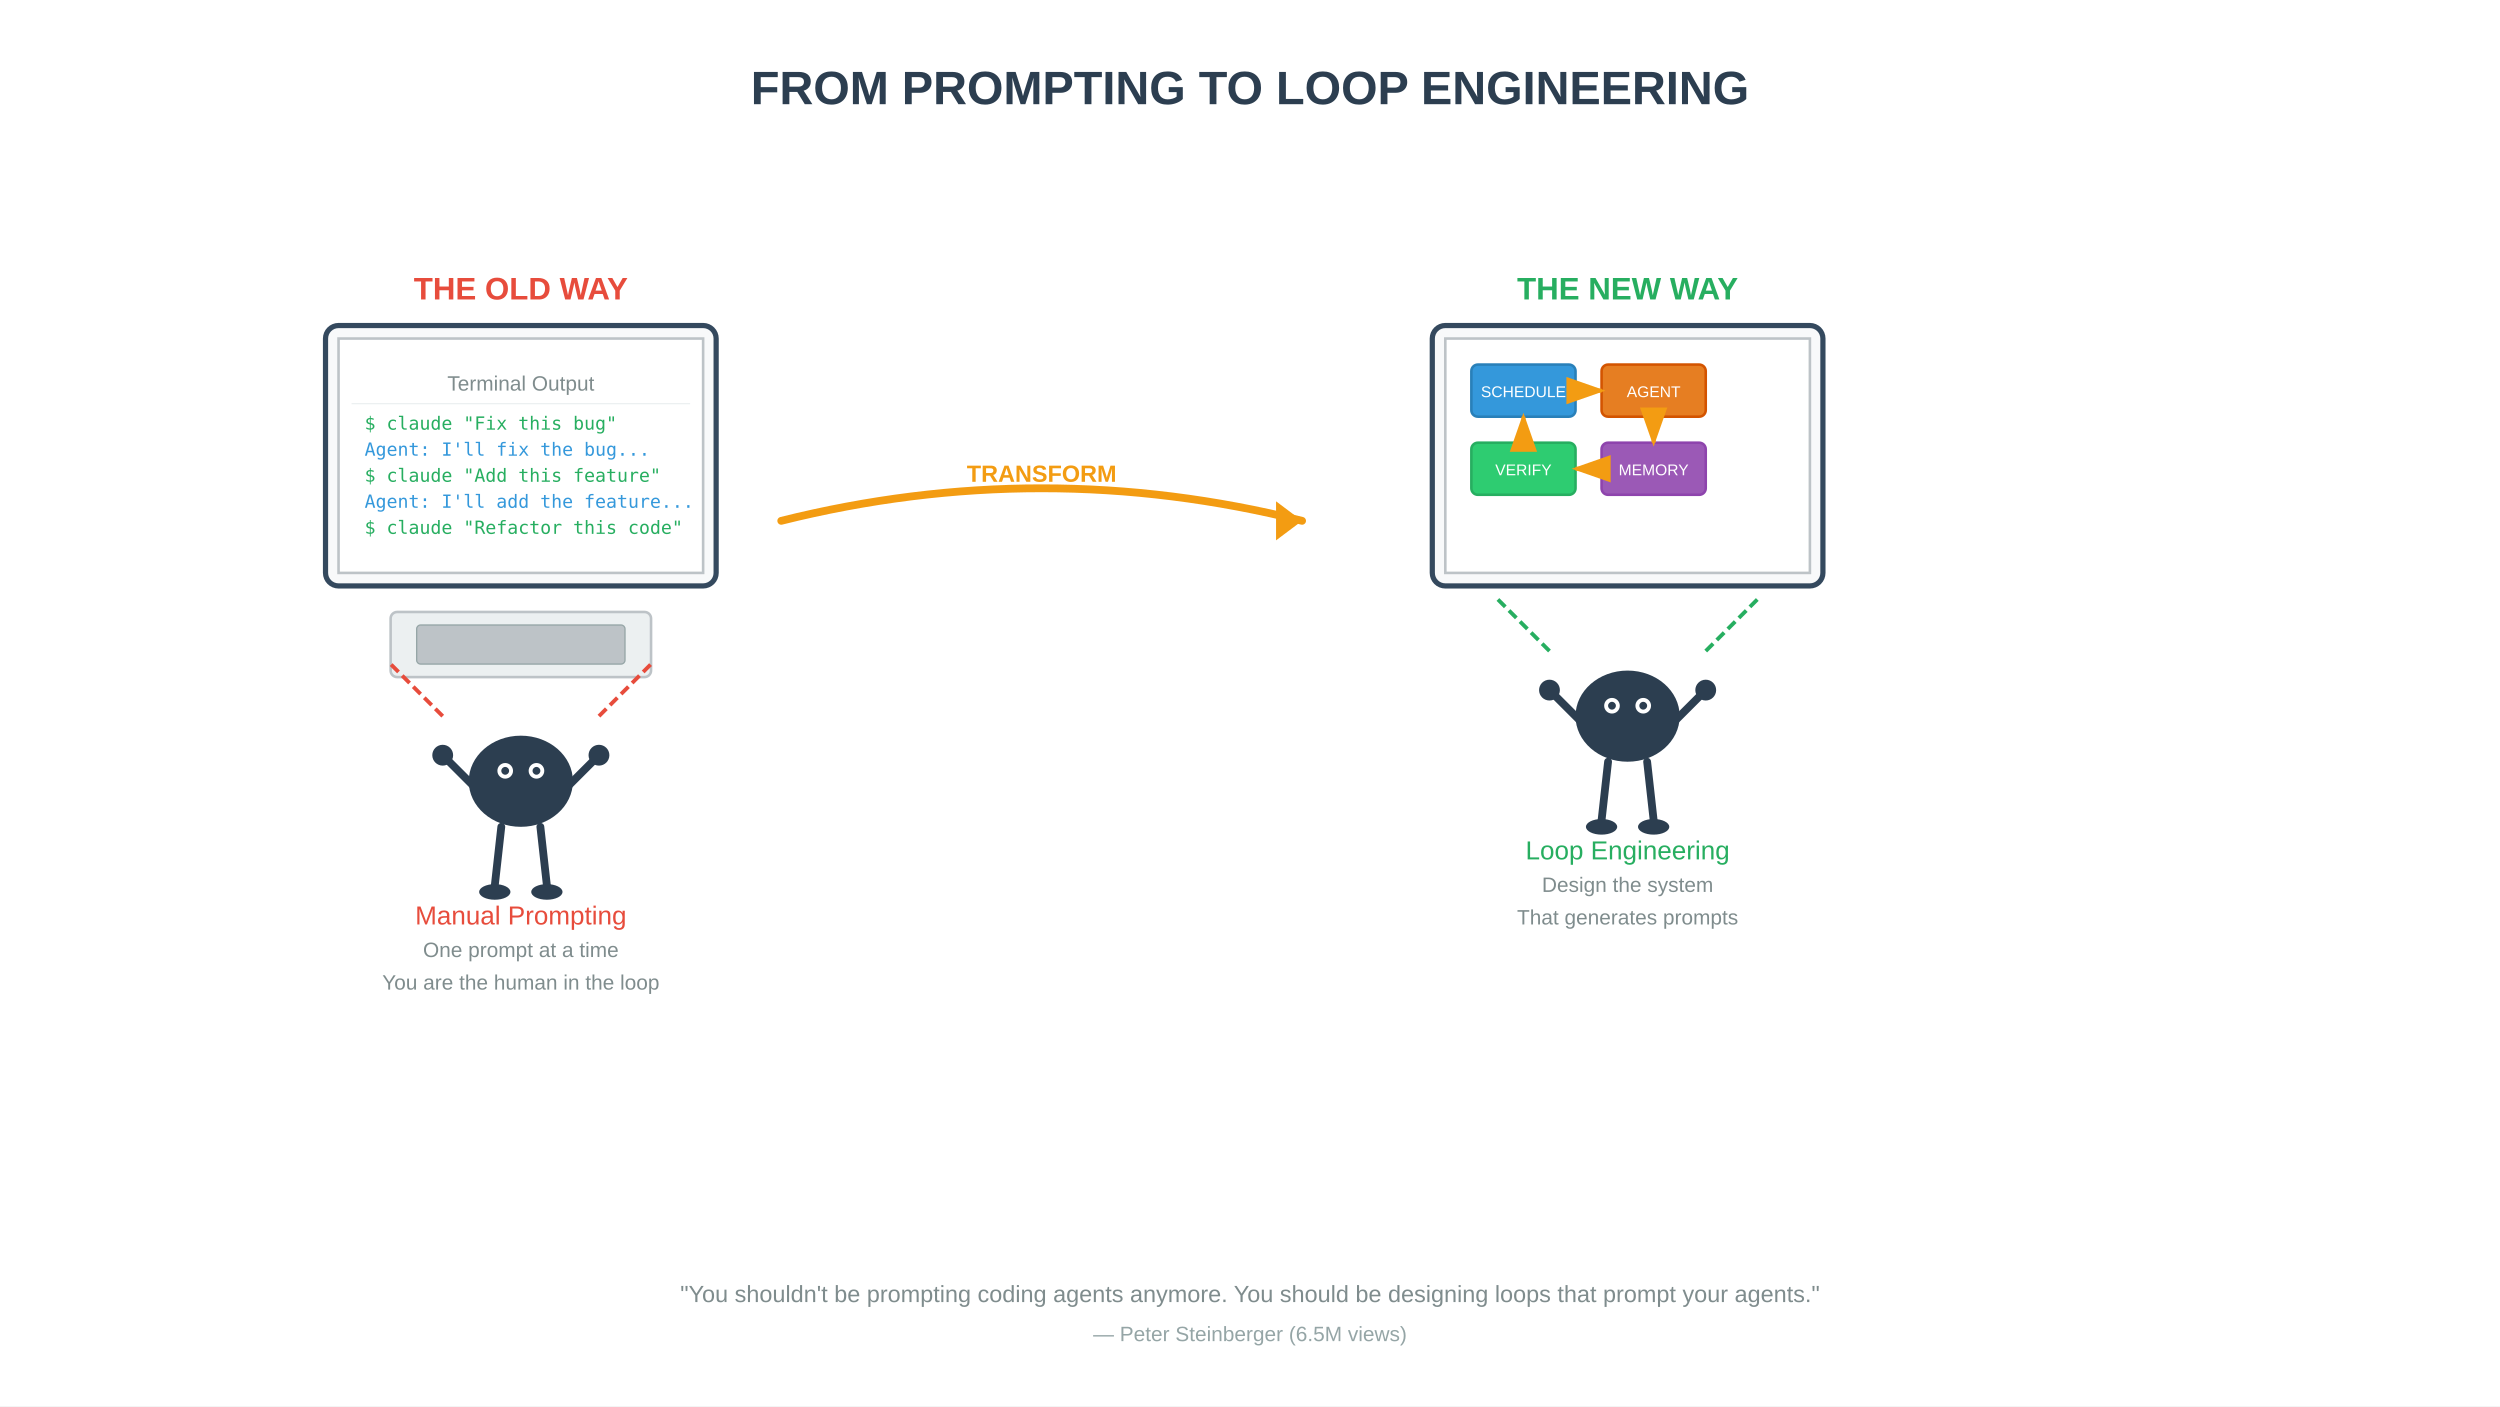
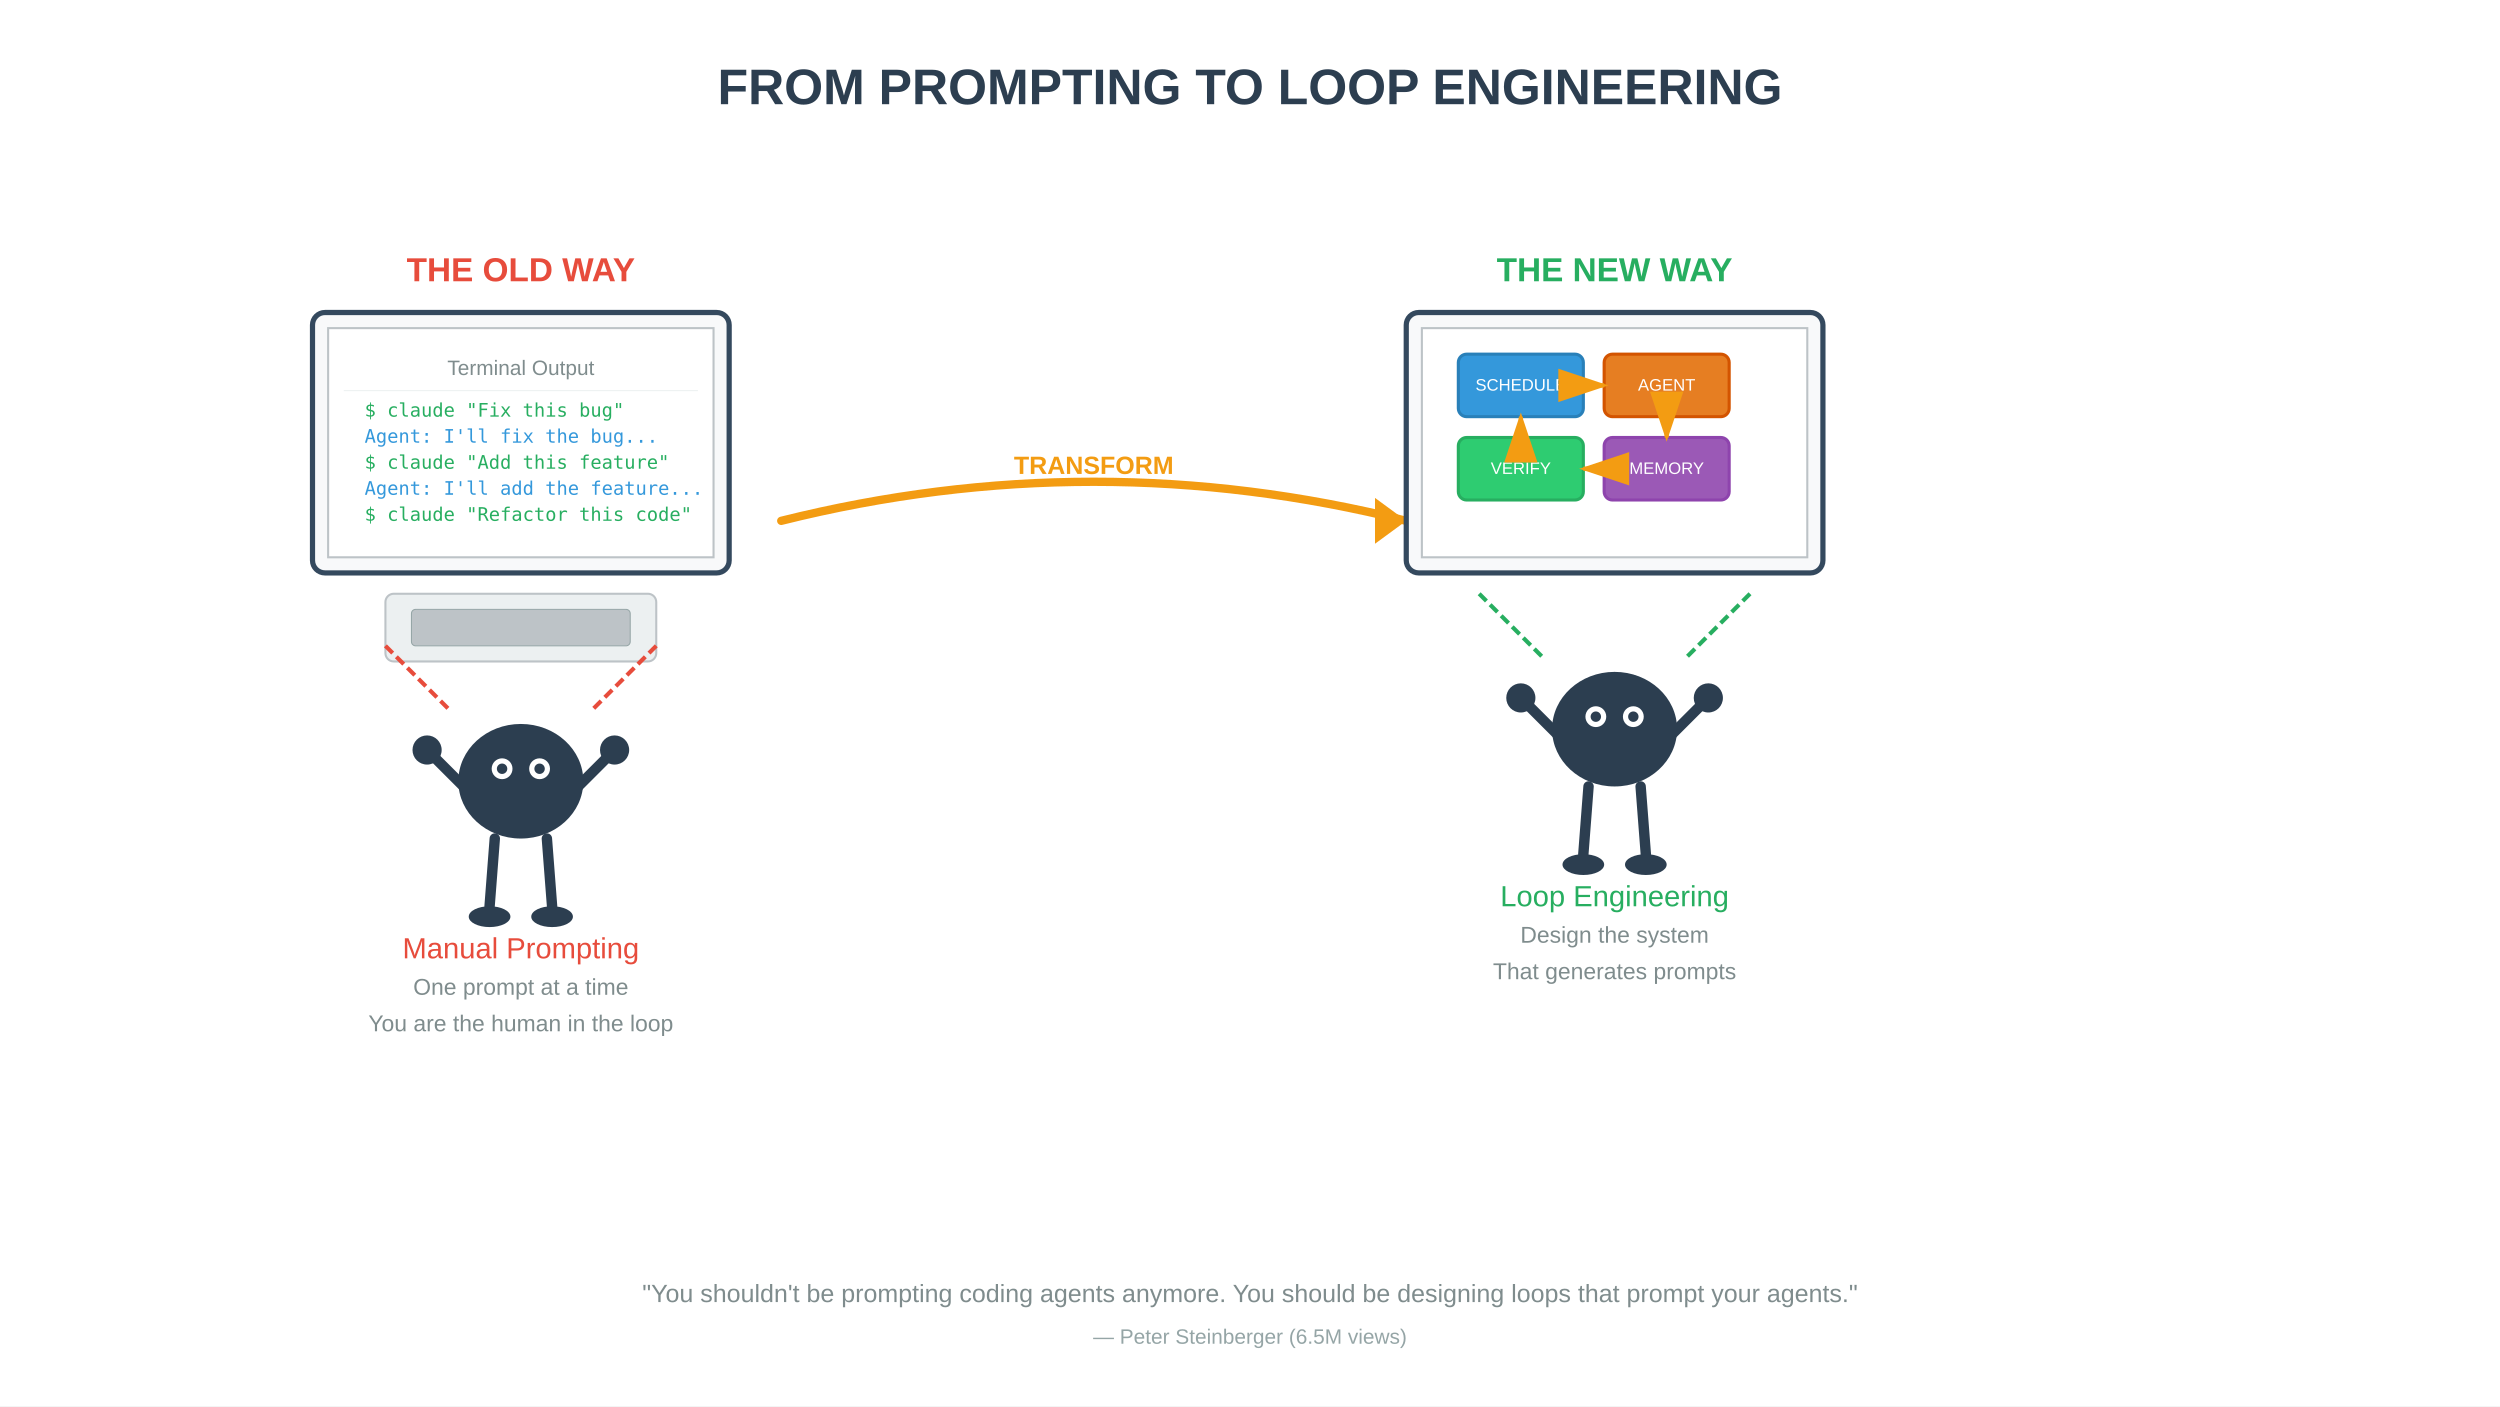
- <svg xmlns="http://www.w3.org/2000/svg" viewBox="0 0 1920 1080">
+ <svg xmlns="http://www.w3.org/2000/svg" viewBox="0 0 2400 1350">
  <rect width="100%" height="100%" fill="white" />
-   <text x="960" y="80" text-anchor="middle" font-family="Arial, sans-serif" font-size="36" font-weight="bold" fill="#2c3e50">FROM PROMPTING TO LOOP ENGINEERING</text>
-   <g transform="translate(200, 250)">
-     <text x="200" y="-20" text-anchor="middle" font-family="Arial, sans-serif" font-size="24" font-weight="bold" fill="#e74c3c">THE OLD WAY</text>
-     <rect x="50" y="0" width="300" height="200" fill="#f8f9fa" stroke="#34495e" stroke-width="4" rx="10" />
-     <rect x="60" y="10" width="280" height="180" fill="white" stroke="#bdc3c7" stroke-width="2" />
-     <text x="200" y="50" text-anchor="middle" font-family="Arial, sans-serif" font-size="16" fill="#7f8c8d">Terminal Output</text>
-     <line x1="70" y1="60" x2="330" y2="60" stroke="#ecf0f1" stroke-width="1" />
-     <text x="80" y="80" font-family="monospace" font-size="14" fill="#27ae60">$ claude "Fix this bug"</text>
-     <text x="80" y="100" font-family="monospace" font-size="14" fill="#3498db">Agent: I'll fix the bug...</text>
-     <text x="80" y="120" font-family="monospace" font-size="14" fill="#27ae60">$ claude "Add this feature"</text>
-     <text x="80" y="140" font-family="monospace" font-size="14" fill="#3498db">Agent: I'll add the feature...</text>
-     <text x="80" y="160" font-family="monospace" font-size="14" fill="#27ae60">$ claude "Refactor this code"</text>
-     <rect x="100" y="220" width="200" height="50" fill="#ecf0f1" stroke="#bdc3c7" stroke-width="2" rx="5" />
-     <rect x="120" y="230" width="160" height="30" fill="#bdc3c7" stroke="#95a5a6" stroke-width="1" rx="3" />
-     <g transform="translate(200, 350)">
-       <ellipse cx="0" cy="0" rx="40" ry="35" fill="#2c3e50" />
-       <circle cx="-12" cy="-8" r="6" fill="white" />
-       <circle cx="12" cy="-8" r="6" fill="white" />
-       <circle cx="-12" cy="-8" r="3" fill="#2c3e50" />
-       <circle cx="12" cy="-8" r="3" fill="#2c3e50" />
-       <line x1="-30" y1="10" x2="-60" y2="-20" stroke="#2c3e50" stroke-width="6" stroke-linecap="round" />
-       <line x1="30" y1="10" x2="60" y2="-20" stroke="#2c3e50" stroke-width="6" stroke-linecap="round" />
-       <circle cx="-60" cy="-20" r="8" fill="#2c3e50" />
-       <circle cx="60" cy="-20" r="8" fill="#2c3e50" />
-       <line x1="-15" y1="35" x2="-20" y2="80" stroke="#2c3e50" stroke-width="6" stroke-linecap="round" />
-       <line x1="15" y1="35" x2="20" y2="80" stroke="#2c3e50" stroke-width="6" stroke-linecap="round" />
-       <ellipse cx="-20" cy="85" rx="12" ry="6" fill="#2c3e50" />
-       <ellipse cx="20" cy="85" rx="12" ry="6" fill="#2c3e50" />
+   <text x="1200" y="100" text-anchor="middle" font-family="Arial, sans-serif" font-size="48" font-weight="bold" fill="#2c3e50">FROM PROMPTING TO LOOP ENGINEERING</text>
+   <g transform="translate(250, 300)">
+     <text x="250" y="-30" text-anchor="middle" font-family="Arial, sans-serif" font-size="32" font-weight="bold" fill="#e74c3c">THE OLD WAY</text>
+     <rect x="50" y="0" width="400" height="250" fill="#f8f9fa" stroke="#34495e" stroke-width="5" rx="12" />
+     <rect x="65" y="15" width="370" height="220" fill="white" stroke="#bdc3c7" stroke-width="2" />
+     <text x="250" y="60" text-anchor="middle" font-family="Arial, sans-serif" font-size="20" fill="#7f8c8d">Terminal Output</text>
+     <line x1="80" y1="75" x2="420" y2="75" stroke="#ecf0f1" stroke-width="1" />
+     <text x="100" y="100" font-family="monospace" font-size="18" fill="#27ae60">$ claude "Fix this bug"</text>
+     <text x="100" y="125" font-family="monospace" font-size="18" fill="#3498db">Agent: I'll fix the bug...</text>
+     <text x="100" y="150" font-family="monospace" font-size="18" fill="#27ae60">$ claude "Add this feature"</text>
+     <text x="100" y="175" font-family="monospace" font-size="18" fill="#3498db">Agent: I'll add the feature...</text>
+     <text x="100" y="200" font-family="monospace" font-size="18" fill="#27ae60">$ claude "Refactor this code"</text>
+     <rect x="120" y="270" width="260" height="65" fill="#ecf0f1" stroke="#bdc3c7" stroke-width="2" rx="8" />
+     <rect x="145" y="285" width="210" height="35" fill="#bdc3c7" stroke="#95a5a6" stroke-width="1" rx="4" />
+     <g transform="translate(250, 450)">
+       <ellipse cx="0" cy="0" rx="60" ry="55" fill="#2c3e50" />
+       <circle cx="-18" cy="-12" r="10" fill="white" />
+       <circle cx="18" cy="-12" r="10" fill="white" />
+       <circle cx="-18" cy="-12" r="5" fill="#2c3e50" />
+       <circle cx="18" cy="-12" r="5" fill="#2c3e50" />
+       <line x1="-45" y1="15" x2="-90" y2="-30" stroke="#2c3e50" stroke-width="10" stroke-linecap="round" />
+       <line x1="45" y1="15" x2="90" y2="-30" stroke="#2c3e50" stroke-width="10" stroke-linecap="round" />
+       <circle cx="-90" cy="-30" r="14" fill="#2c3e50" />
+       <circle cx="90" cy="-30" r="14" fill="#2c3e50" />
+       <line x1="-25" y1="55" x2="-30" y2="120" stroke="#2c3e50" stroke-width="10" stroke-linecap="round" />
+       <line x1="25" y1="55" x2="30" y2="120" stroke="#2c3e50" stroke-width="10" stroke-linecap="round" />
+       <ellipse cx="-30" cy="130" rx="20" ry="10" fill="#2c3e50" />
+       <ellipse cx="30" cy="130" rx="20" ry="10" fill="#2c3e50" />
    </g>
-     <line x1="140" y1="300" x2="100" y2="260" stroke="#e74c3c" stroke-width="3" stroke-dasharray="8,4" />
-     <line x1="260" y1="300" x2="300" y2="260" stroke="#e74c3c" stroke-width="3" stroke-dasharray="8,4" />
-     <text x="200" y="460" text-anchor="middle" font-family="Arial, sans-serif" font-size="20" fill="#e74c3c">Manual Prompting</text>
-     <text x="200" y="485" text-anchor="middle" font-family="Arial, sans-serif" font-size="16" fill="#7f8c8d">One prompt at a time</text>
-     <text x="200" y="510" text-anchor="middle" font-family="Arial, sans-serif" font-size="16" fill="#7f8c8d">You are the human in the loop</text>
+     <line x1="180" y1="380" x2="120" y2="320" stroke="#e74c3c" stroke-width="4" stroke-dasharray="10,5" />
+     <line x1="320" y1="380" x2="380" y2="320" stroke="#e74c3c" stroke-width="4" stroke-dasharray="10,5" />
+     <text x="250" y="620" text-anchor="middle" font-family="Arial, sans-serif" font-size="28" fill="#e74c3c">Manual Prompting</text>
+     <text x="250" y="655" text-anchor="middle" font-family="Arial, sans-serif" font-size="22" fill="#7f8c8d">One prompt at a time</text>
+     <text x="250" y="690" text-anchor="middle" font-family="Arial, sans-serif" font-size="22" fill="#7f8c8d">You are the human in the loop</text>
  </g>
-   <g transform="translate(600, 400)">
-     <path d="M 0 0 Q 200 -50 400 0" fill="none" stroke="#f39c12" stroke-width="6" stroke-linecap="round" />
-     <polygon points="400,0 380,-15 380,15" fill="#f39c12" />
-     <text x="200" y="-30" text-anchor="middle" font-family="Arial, sans-serif" font-size="18" font-weight="bold" fill="#f39c12">TRANSFORM</text>
+   <g transform="translate(750, 500)">
+     <path d="M 0 0 Q 300 -75 600 0" fill="none" stroke="#f39c12" stroke-width="8" stroke-linecap="round" />
+     <polygon points="600,0 570,-22 570,22" fill="#f39c12" />
+     <text x="300" y="-45" text-anchor="middle" font-family="Arial, sans-serif" font-size="24" font-weight="bold" fill="#f39c12">TRANSFORM</text>
  </g>
-   <g transform="translate(1050, 250)">
-     <text x="200" y="-20" text-anchor="middle" font-family="Arial, sans-serif" font-size="24" font-weight="bold" fill="#27ae60">THE NEW WAY</text>
-     <rect x="50" y="0" width="300" height="200" fill="#f8f9fa" stroke="#34495e" stroke-width="4" rx="10" />
-     <rect x="60" y="10" width="280" height="180" fill="white" stroke="#bdc3c7" stroke-width="2" />
-     <rect x="80" y="30" width="80" height="40" fill="#3498db" stroke="#2980b9" stroke-width="2" rx="5" />
-     <text x="120" y="55" text-anchor="middle" font-family="Arial, sans-serif" font-size="12" fill="white">SCHEDULE</text>
-     <rect x="180" y="30" width="80" height="40" fill="#e67e22" stroke="#d35400" stroke-width="2" rx="5" />
-     <text x="220" y="55" text-anchor="middle" font-family="Arial, sans-serif" font-size="12" fill="white">AGENT</text>
-     <rect x="80" y="90" width="80" height="40" fill="#2ecc71" stroke="#27ae60" stroke-width="2" rx="5" />
-     <text x="120" y="115" text-anchor="middle" font-family="Arial, sans-serif" font-size="12" fill="white">VERIFY</text>
-     <rect x="180" y="90" width="80" height="40" fill="#9b59b6" stroke="#8e44ad" stroke-width="2" rx="5" />
-     <text x="220" y="115" text-anchor="middle" font-family="Arial, sans-serif" font-size="12" fill="white">MEMORY</text>
-     <path d="M 160 50 L 180 50" fill="none" stroke="#f39c12" stroke-width="3" marker-end="url(#arrowhead)" />
-     <path d="M 220 70 L 220 90" fill="none" stroke="#f39c12" stroke-width="3" marker-end="url(#arrowhead)" />
-     <path d="M 180 110 L 160 110" fill="none" stroke="#f39c12" stroke-width="3" marker-end="url(#arrowhead)" />
-     <path d="M 120 90 L 120 70" fill="none" stroke="#f39c12" stroke-width="3" marker-end="url(#arrowhead)" />
-     <g transform="translate(200, 300)">
-       <ellipse cx="0" cy="0" rx="40" ry="35" fill="#2c3e50" />
-       <circle cx="-12" cy="-8" r="6" fill="white" />
-       <circle cx="12" cy="-8" r="6" fill="white" />
-       <circle cx="-12" cy="-8" r="3" fill="#2c3e50" />
-       <circle cx="12" cy="-8" r="3" fill="#2c3e50" />
-       <line x1="-30" y1="10" x2="-60" y2="-20" stroke="#2c3e50" stroke-width="6" stroke-linecap="round" />
-       <line x1="30" y1="10" x2="60" y2="-20" stroke="#2c3e50" stroke-width="6" stroke-linecap="round" />
-       <circle cx="-60" cy="-20" r="8" fill="#2c3e50" />
-       <circle cx="60" cy="-20" r="8" fill="#2c3e50" />
-       <line x1="-15" y1="35" x2="-20" y2="80" stroke="#2c3e50" stroke-width="6" stroke-linecap="round" />
-       <line x1="15" y1="35" x2="20" y2="80" stroke="#2c3e50" stroke-width="6" stroke-linecap="round" />
-       <ellipse cx="-20" cy="85" rx="12" ry="6" fill="#2c3e50" />
-       <ellipse cx="20" cy="85" rx="12" ry="6" fill="#2c3e50" />
+   <g transform="translate(1300, 300)">
+     <text x="250" y="-30" text-anchor="middle" font-family="Arial, sans-serif" font-size="32" font-weight="bold" fill="#27ae60">THE NEW WAY</text>
+     <rect x="50" y="0" width="400" height="250" fill="#f8f9fa" stroke="#34495e" stroke-width="5" rx="12" />
+     <rect x="65" y="15" width="370" height="220" fill="white" stroke="#bdc3c7" stroke-width="2" />
+     <rect x="100" y="40" width="120" height="60" fill="#3498db" stroke="#2980b9" stroke-width="3" rx="8" />
+     <text x="160" y="75" text-anchor="middle" font-family="Arial, sans-serif" font-size="16" fill="white">SCHEDULE</text>
+     <rect x="240" y="40" width="120" height="60" fill="#e67e22" stroke="#d35400" stroke-width="3" rx="8" />
+     <text x="300" y="75" text-anchor="middle" font-family="Arial, sans-serif" font-size="16" fill="white">AGENT</text>
+     <rect x="100" y="120" width="120" height="60" fill="#2ecc71" stroke="#27ae60" stroke-width="3" rx="8" />
+     <text x="160" y="155" text-anchor="middle" font-family="Arial, sans-serif" font-size="16" fill="white">VERIFY</text>
+     <rect x="240" y="120" width="120" height="60" fill="#9b59b6" stroke="#8e44ad" stroke-width="3" rx="8" />
+     <text x="300" y="155" text-anchor="middle" font-family="Arial, sans-serif" font-size="16" fill="white">MEMORY</text>
+     <path d="M 220 70 L 240 70" fill="none" stroke="#f39c12" stroke-width="4" marker-end="url(#arrowhead)" />
+     <path d="M 300 100 L 300 120" fill="none" stroke="#f39c12" stroke-width="4" marker-end="url(#arrowhead)" />
+     <path d="M 240 150 L 220 150" fill="none" stroke="#f39c12" stroke-width="4" marker-end="url(#arrowhead)" />
+     <path d="M 160 120 L 160 100" fill="none" stroke="#f39c12" stroke-width="4" marker-end="url(#arrowhead)" />
+     <g transform="translate(250, 400)">
+       <ellipse cx="0" cy="0" rx="60" ry="55" fill="#2c3e50" />
+       <circle cx="-18" cy="-12" r="10" fill="white" />
+       <circle cx="18" cy="-12" r="10" fill="white" />
+       <circle cx="-18" cy="-12" r="5" fill="#2c3e50" />
+       <circle cx="18" cy="-12" r="5" fill="#2c3e50" />
+       <line x1="-45" y1="15" x2="-90" y2="-30" stroke="#2c3e50" stroke-width="10" stroke-linecap="round" />
+       <line x1="45" y1="15" x2="90" y2="-30" stroke="#2c3e50" stroke-width="10" stroke-linecap="round" />
+       <circle cx="-90" cy="-30" r="14" fill="#2c3e50" />
+       <circle cx="90" cy="-30" r="14" fill="#2c3e50" />
+       <line x1="-25" y1="55" x2="-30" y2="120" stroke="#2c3e50" stroke-width="10" stroke-linecap="round" />
+       <line x1="25" y1="55" x2="30" y2="120" stroke="#2c3e50" stroke-width="10" stroke-linecap="round" />
+       <ellipse cx="-30" cy="130" rx="20" ry="10" fill="#2c3e50" />
+       <ellipse cx="30" cy="130" rx="20" ry="10" fill="#2c3e50" />
    </g>
-     <line x1="140" y1="250" x2="100" y2="210" stroke="#27ae60" stroke-width="3" stroke-dasharray="8,4" />
-     <line x1="260" y1="250" x2="300" y2="210" stroke="#27ae60" stroke-width="3" stroke-dasharray="8,4" />
-     <text x="200" y="410" text-anchor="middle" font-family="Arial, sans-serif" font-size="20" fill="#27ae60">Loop Engineering</text>
-     <text x="200" y="435" text-anchor="middle" font-family="Arial, sans-serif" font-size="16" fill="#7f8c8d">Design the system</text>
-     <text x="200" y="460" text-anchor="middle" font-family="Arial, sans-serif" font-size="16" fill="#7f8c8d">That generates prompts</text>
+     <line x1="180" y1="330" x2="120" y2="270" stroke="#27ae60" stroke-width="4" stroke-dasharray="10,5" />
+     <line x1="320" y1="330" x2="380" y2="270" stroke="#27ae60" stroke-width="4" stroke-dasharray="10,5" />
+     <text x="250" y="570" text-anchor="middle" font-family="Arial, sans-serif" font-size="28" fill="#27ae60">Loop Engineering</text>
+     <text x="250" y="605" text-anchor="middle" font-family="Arial, sans-serif" font-size="22" fill="#7f8c8d">Design the system</text>
+     <text x="250" y="640" text-anchor="middle" font-family="Arial, sans-serif" font-size="22" fill="#7f8c8d">That generates prompts</text>
  </g>
  <defs>
-     <marker id="arrowhead" markerWidth="10" markerHeight="7" refX="9" refY="3.5" orient="auto">
-       <polygon points="0 0, 10 3.5, 0 7" fill="#f39c12" />
+     <marker id="arrowhead" markerWidth="12" markerHeight="8" refX="11" refY="4" orient="auto">
+       <polygon points="0 0, 12 4, 0 8" fill="#f39c12" />
    </marker>
  </defs>
-   <text x="960" y="1000" text-anchor="middle" font-family="Arial, sans-serif" font-size="18" fill="#7f8c8d">"You shouldn't be prompting coding agents anymore. You should be designing loops that prompt your agents."</text>
-   <text x="960" y="1030" text-anchor="middle" font-family="Arial, sans-serif" font-size="16" fill="#95a5a6">— Peter Steinberger (6.5M views)</text>
+   <text x="1200" y="1250" text-anchor="middle" font-family="Arial, sans-serif" font-size="24" fill="#7f8c8d">"You shouldn't be prompting coding agents anymore. You should be designing loops that prompt your agents."</text>
+   <text x="1200" y="1290" text-anchor="middle" font-family="Arial, sans-serif" font-size="20" fill="#95a5a6">— Peter Steinberger (6.5M views)</text>
</svg>
